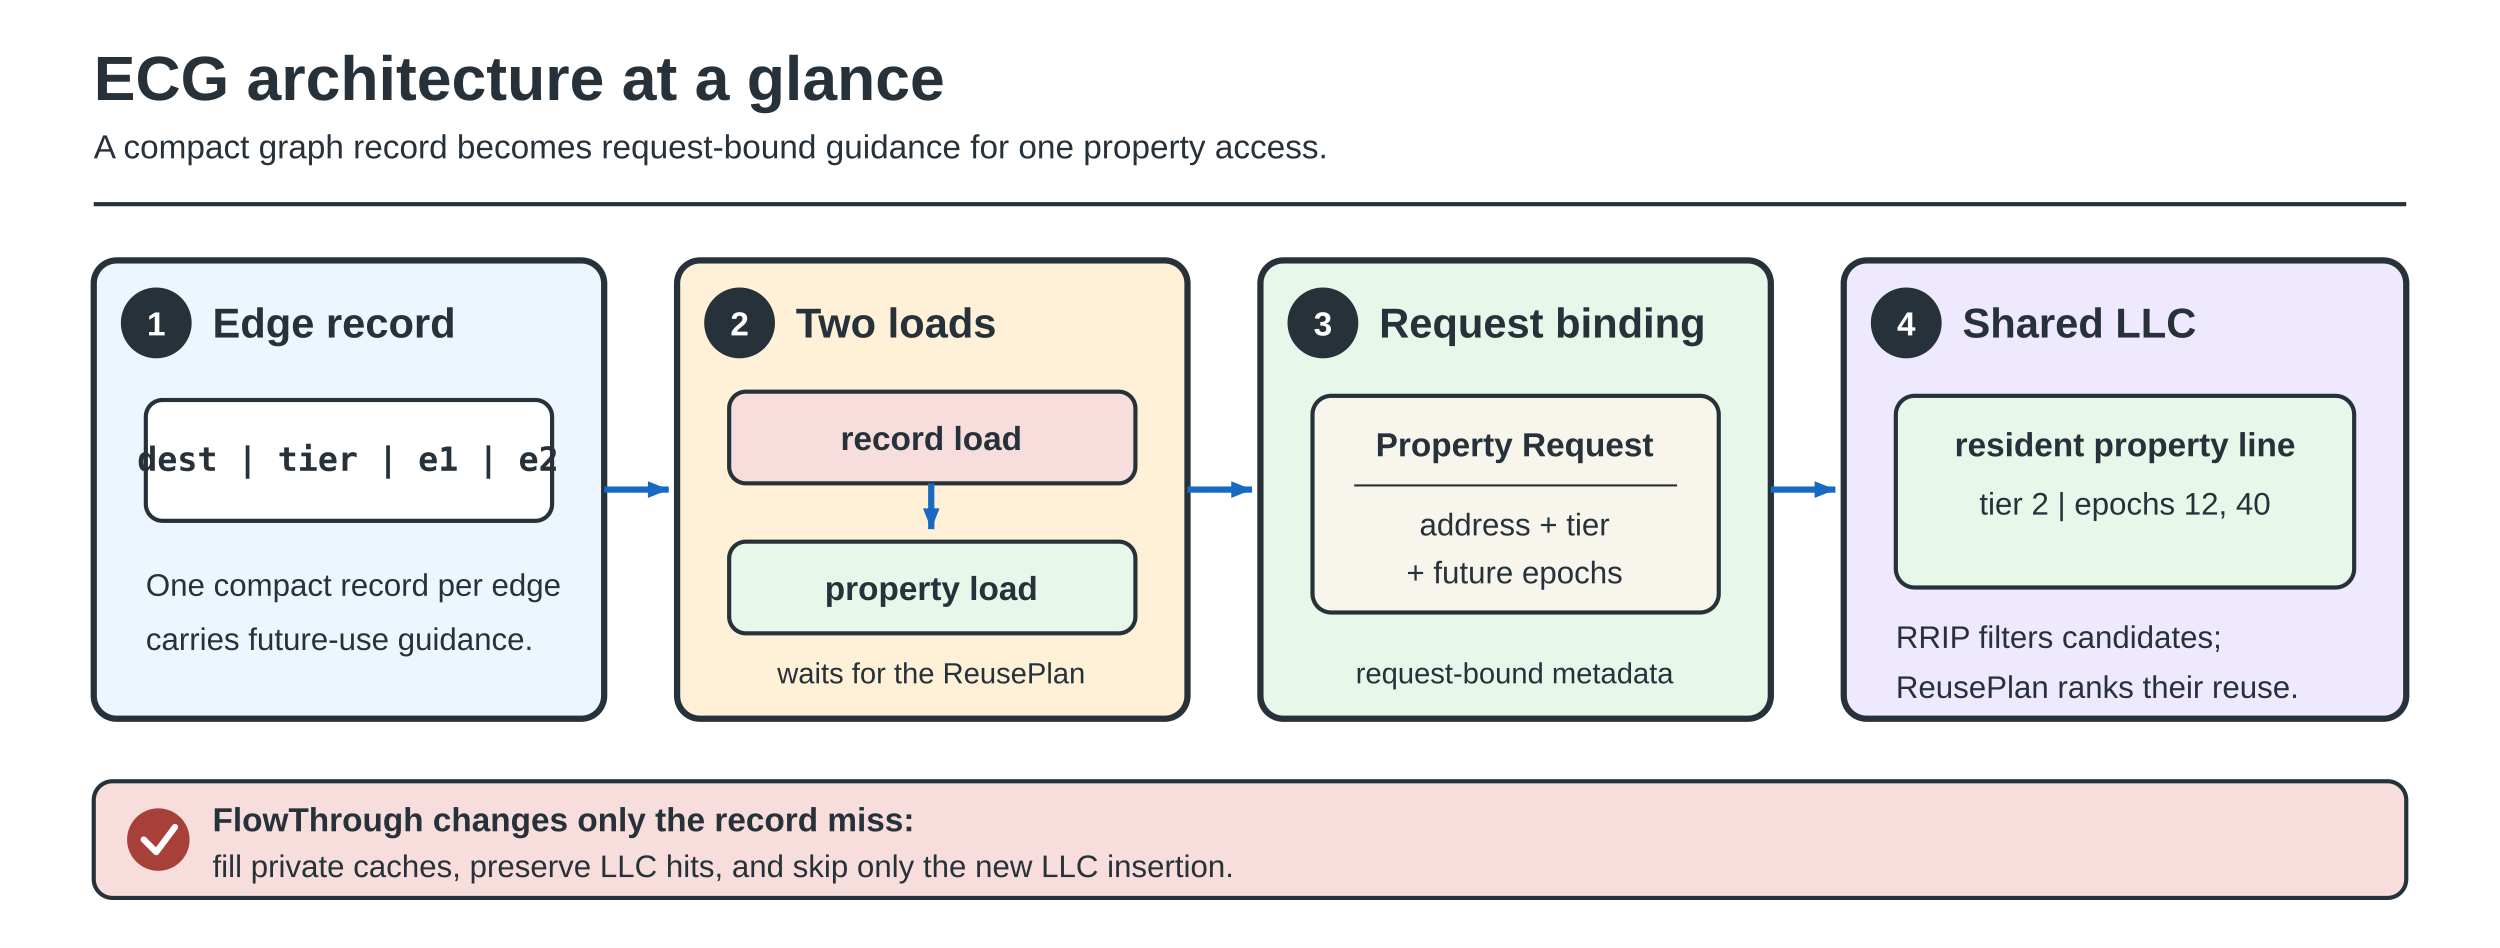
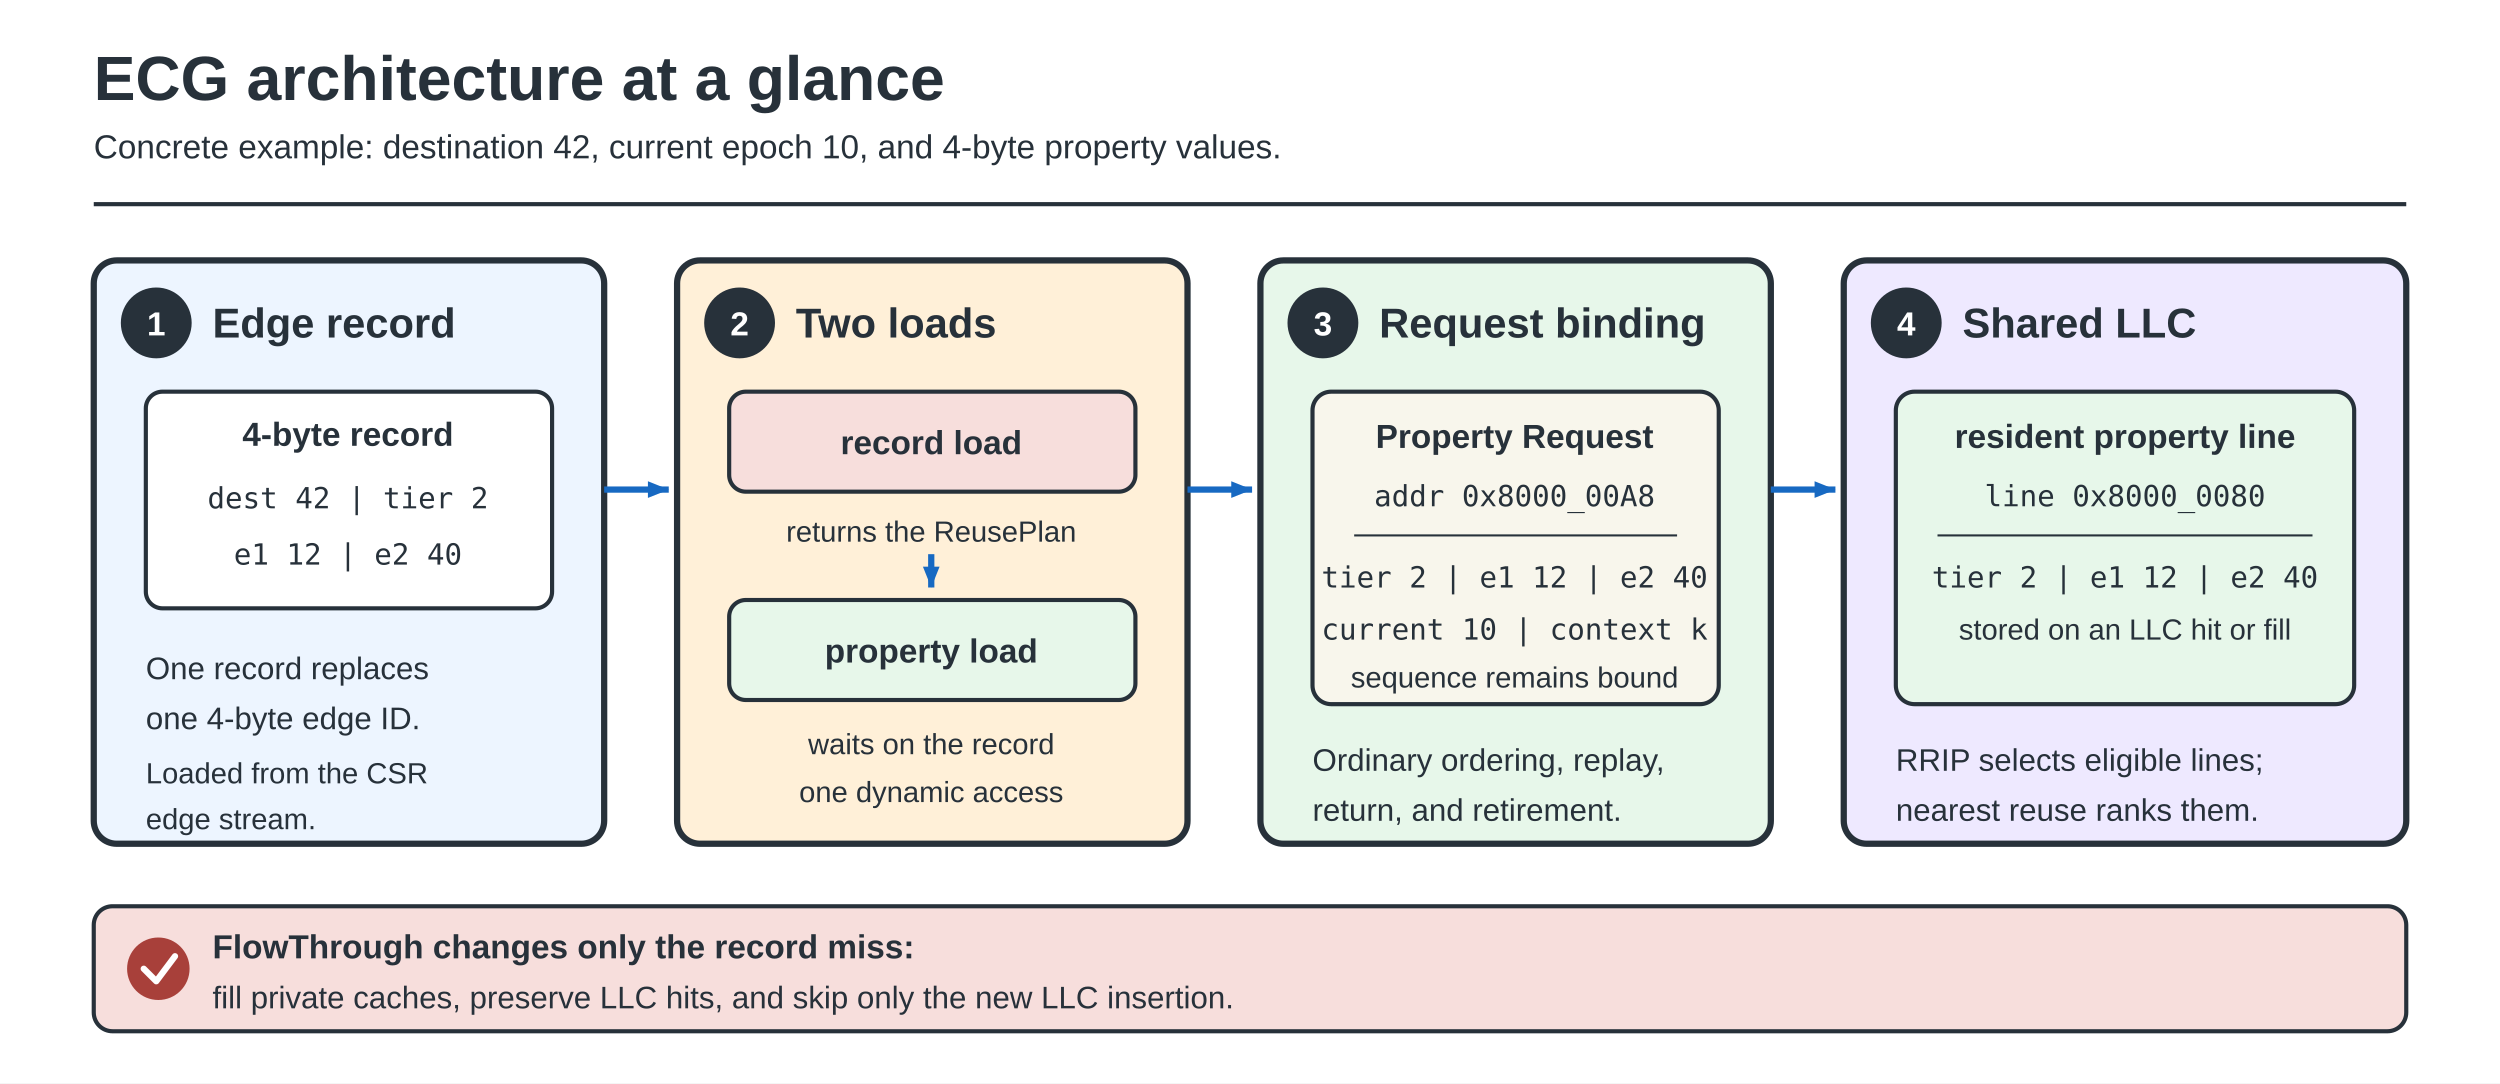
- <svg xmlns="http://www.w3.org/2000/svg" width="1200" height="455" viewBox="0 0 1200 455" role="img" aria-labelledby="title desc" fill="#27313A">
+ <svg xmlns="http://www.w3.org/2000/svg" width="1200" height="520" viewBox="0 0 1200 520" role="img" aria-labelledby="title desc" fill="#27313A">
  <defs>
    <marker id="arrow" viewBox="0 0 10 8" markerWidth="10" markerHeight="8" refX="10" refY="4" orient="auto" markerUnits="userSpaceOnUse">
      <path d="M0 0 L10 4 L0 8 Z" fill="#1769C2" />
    </marker>
    <style>
      :root{color-scheme:light dark}
      @media(prefers-color-scheme:dark){
        [fill="#27313A"]{fill:#ECE7DD}[stroke="#27313A"]{stroke:#ECE7DD}
        [fill="#FFFFFF"]{fill:#1E2327}[fill="#F8F6EC"]{fill:#252A2E}
        [fill="#EDF5FF"]{fill:#273846}[fill="#E7F7EA"]{fill:#24382A}
        [fill="#FFF0D8"]{fill:#3B3122}[fill="#F7DEDC"]{fill:#3D292A}
        [fill="#EEE9FF"]{fill:#302C3C}
      }
      .sans{font-family:Arial,Helvetica,sans-serif}
      .mono{font-family:"SFMono-Regular",Consolas,monospace}
      .title{font-size:30px;font-weight:700}
      .subtitle{font-size:16px}
      .heading{font-size:20px;font-weight:700}
      .label{font-size:16px;font-weight:700}
      .body{font-size:15px}
      .small{font-size:14px}
      .arrow{fill:none;stroke:#1769C2;stroke-width:3;marker-end:url(#arrow)}
    </style>
  </defs>
-   <rect width="1200" height="455" fill="#FFFFFF" />
+   <rect width="1200" height="520" fill="#FFFFFF" />
  <text x="45" y="48" class="sans title">ECG architecture at a glance</text>
-   <text x="45" y="76" class="sans subtitle">A compact graph record becomes request-bound guidance for one property access.</text>
+   <text x="45" y="76" class="sans subtitle">Concrete example: destination 42, current epoch 10, and 4-byte property values.</text>
  <line x1="45" y1="98" x2="1155" y2="98" stroke="#27313A" stroke-width="2" />
  <g stroke="#27313A" stroke-width="3">
-     <rect x="45" y="125" width="245" height="220" rx="11" fill="#EDF5FF" />
-     <rect x="325" y="125" width="245" height="220" rx="11" fill="#FFF0D8" />
-     <rect x="605" y="125" width="245" height="220" rx="11" fill="#E7F7EA" />
-     <rect x="885" y="125" width="270" height="220" rx="11" fill="#EEE9FF" />
+     <rect x="45" y="125" width="245" height="280" rx="11" fill="#EDF5FF" />
+     <rect x="325" y="125" width="245" height="280" rx="11" fill="#FFF0D8" />
+     <rect x="605" y="125" width="245" height="280" rx="11" fill="#E7F7EA" />
+     <rect x="885" y="125" width="270" height="280" rx="11" fill="#EEE9FF" />
  </g>
  <circle cx="75" cy="155" r="17" fill="#27313A" />
  <text x="75" y="161" text-anchor="middle" fill="#FFFFFF" class="sans label">1</text>
  <text x="102" y="162" class="sans heading">Edge record</text>
-   <rect x="70" y="192" width="195" height="58" rx="8" fill="#FFFFFF" stroke="#27313A" stroke-width="2" />
-   <text x="167" y="226" text-anchor="middle" class="mono label">dest | tier | e1 | e2</text>
-   <text x="70" y="286" class="sans body">One compact record per edge</text>
-   <text x="70" y="312" class="sans body">carries future-use guidance.</text>
+   <rect x="70" y="188" width="195" height="104" rx="8" fill="#FFFFFF" stroke="#27313A" stroke-width="2" />
+   <text x="167" y="214" text-anchor="middle" class="sans label">4-byte record</text>
+   <text x="167" y="244" text-anchor="middle" class="mono small">dest 42 | tier 2</text>
+   <text x="167" y="271" text-anchor="middle" class="mono small">e1 12 | e2 40</text>
+   <text x="70" y="326" class="sans body">One record replaces</text>
+   <text x="70" y="350" class="sans body">one 4-byte edge ID.</text>
+   <text x="70" y="376" class="sans small">Loaded from the CSR</text>
+   <text x="70" y="398" class="sans small">edge stream.</text>
  <circle cx="355" cy="155" r="17" fill="#27313A" />
  <text x="355" y="161" text-anchor="middle" fill="#FFFFFF" class="sans label">2</text>
  <text x="382" y="162" class="sans heading">Two loads</text>
-   <rect x="350" y="188" width="195" height="44" rx="8" fill="#F7DEDC" stroke="#27313A" stroke-width="2" />
-   <text x="447" y="216" text-anchor="middle" class="sans label">record load</text>
-   <path d="M447 232 V254" class="arrow" />
-   <rect x="350" y="260" width="195" height="44" rx="8" fill="#E7F7EA" stroke="#27313A" stroke-width="2" />
-   <text x="447" y="288" text-anchor="middle" class="sans label">property load</text>
-   <text x="447" y="328" text-anchor="middle" class="sans small">waits for the ReusePlan</text>
+   <rect x="350" y="188" width="195" height="48" rx="8" fill="#F7DEDC" stroke="#27313A" stroke-width="2" />
+   <text x="447" y="218" text-anchor="middle" class="sans label">record load</text>
+   <text x="447" y="260" text-anchor="middle" class="sans small">returns the ReusePlan</text>
+   <path d="M447 266 V282" class="arrow" />
+   <rect x="350" y="288" width="195" height="48" rx="8" fill="#E7F7EA" stroke="#27313A" stroke-width="2" />
+   <text x="447" y="318" text-anchor="middle" class="sans label">property load</text>
+   <text x="447" y="362" text-anchor="middle" class="sans small">waits on the record</text>
+   <text x="447" y="385" text-anchor="middle" class="sans small">one dynamic access</text>
  <circle cx="635" cy="155" r="17" fill="#27313A" />
  <text x="635" y="161" text-anchor="middle" fill="#FFFFFF" class="sans label">3</text>
  <text x="662" y="162" class="sans heading">Request binding</text>
-   <rect x="630" y="190" width="195" height="104" rx="9" fill="#F8F6EC" stroke="#27313A" stroke-width="2" />
-   <text x="727" y="219" text-anchor="middle" class="sans label">Property Request</text>
-   <line x1="650" y1="233" x2="805" y2="233" stroke="#27313A" />
-   <text x="727" y="257" text-anchor="middle" class="sans body">address + tier</text>
-   <text x="727" y="280" text-anchor="middle" class="sans body">+ future epochs</text>
-   <text x="727" y="328" text-anchor="middle" class="sans small">request-bound metadata</text>
+   <rect x="630" y="188" width="195" height="150" rx="9" fill="#F8F6EC" stroke="#27313A" stroke-width="2" />
+   <text x="727" y="215" text-anchor="middle" class="sans label">Property Request</text>
+   <text x="727" y="243" text-anchor="middle" class="mono small">addr 0x8000_00A8</text>
+   <line x1="650" y1="257" x2="805" y2="257" stroke="#27313A" />
+   <text x="727" y="282" text-anchor="middle" class="mono small">tier 2 | e1 12 | e2 40</text>
+   <text x="727" y="307" text-anchor="middle" class="mono small">current 10 | context k</text>
+   <text x="727" y="330" text-anchor="middle" class="sans small">sequence remains bound</text>
+   <text x="630" y="370" class="sans body">Ordinary ordering, replay,</text>
+   <text x="630" y="394" class="sans body">return, and retirement.</text>
  <circle cx="915" cy="155" r="17" fill="#27313A" />
  <text x="915" y="161" text-anchor="middle" fill="#FFFFFF" class="sans label">4</text>
  <text x="942" y="162" class="sans heading">Shared LLC</text>
-   <rect x="910" y="190" width="220" height="92" rx="9" fill="#E7F7EA" stroke="#27313A" stroke-width="2" />
-   <text x="1020" y="219" text-anchor="middle" class="sans label">resident property line</text>
-   <text x="1020" y="247" text-anchor="middle" class="sans body">tier 2 | epochs 12, 40</text>
-   <text x="910" y="311" class="sans body">RRIP filters candidates;</text>
-   <text x="910" y="335" class="sans body">ReusePlan ranks their reuse.</text>
+   <rect x="910" y="188" width="220" height="150" rx="9" fill="#E7F7EA" stroke="#27313A" stroke-width="2" />
+   <text x="1020" y="215" text-anchor="middle" class="sans label">resident property line</text>
+   <text x="1020" y="243" text-anchor="middle" class="mono small">line 0x8000_0080</text>
+   <line x1="930" y1="257" x2="1110" y2="257" stroke="#27313A" />
+   <text x="1020" y="282" text-anchor="middle" class="mono small">tier 2 | e1 12 | e2 40</text>
+   <text x="1020" y="307" text-anchor="middle" class="sans small">stored on an LLC hit or fill</text>
+   <text x="910" y="370" class="sans body">RRIP selects eligible lines;</text>
+   <text x="910" y="394" class="sans body">nearest reuse ranks them.</text>
  <path d="M290 235 H321" class="arrow" />
  <path d="M570 235 H601" class="arrow" />
  <path d="M850 235 H881" class="arrow" />
-   <rect x="45" y="375" width="1110" height="56" rx="9" fill="#F7DEDC" stroke="#27313A" stroke-width="2" />
-   <circle cx="76" cy="403" r="15" fill="#A8403A" />
-   <path d="M69 403 L75 409 L84 397" fill="none" stroke="#FFFFFF" stroke-width="3" stroke-linecap="round" stroke-linejoin="round" />
-   <text x="102" y="399" class="sans label">FlowThrough changes only the record miss:</text>
-   <text x="102" y="421" class="sans body">fill private caches, preserve LLC hits, and skip only the new LLC insertion.</text>
+   <rect x="45" y="435" width="1110" height="60" rx="9" fill="#F7DEDC" stroke="#27313A" stroke-width="2" />
+   <circle cx="76" cy="465" r="15" fill="#A8403A" />
+   <path d="M69 465 L75 471 L84 459" fill="none" stroke="#FFFFFF" stroke-width="3" stroke-linecap="round" stroke-linejoin="round" />
+   <text x="102" y="460" class="sans label">FlowThrough changes only the record miss:</text>
+   <text x="102" y="484" class="sans body">fill private caches, preserve LLC hits, and skip only the new LLC insertion.</text>
</svg>
